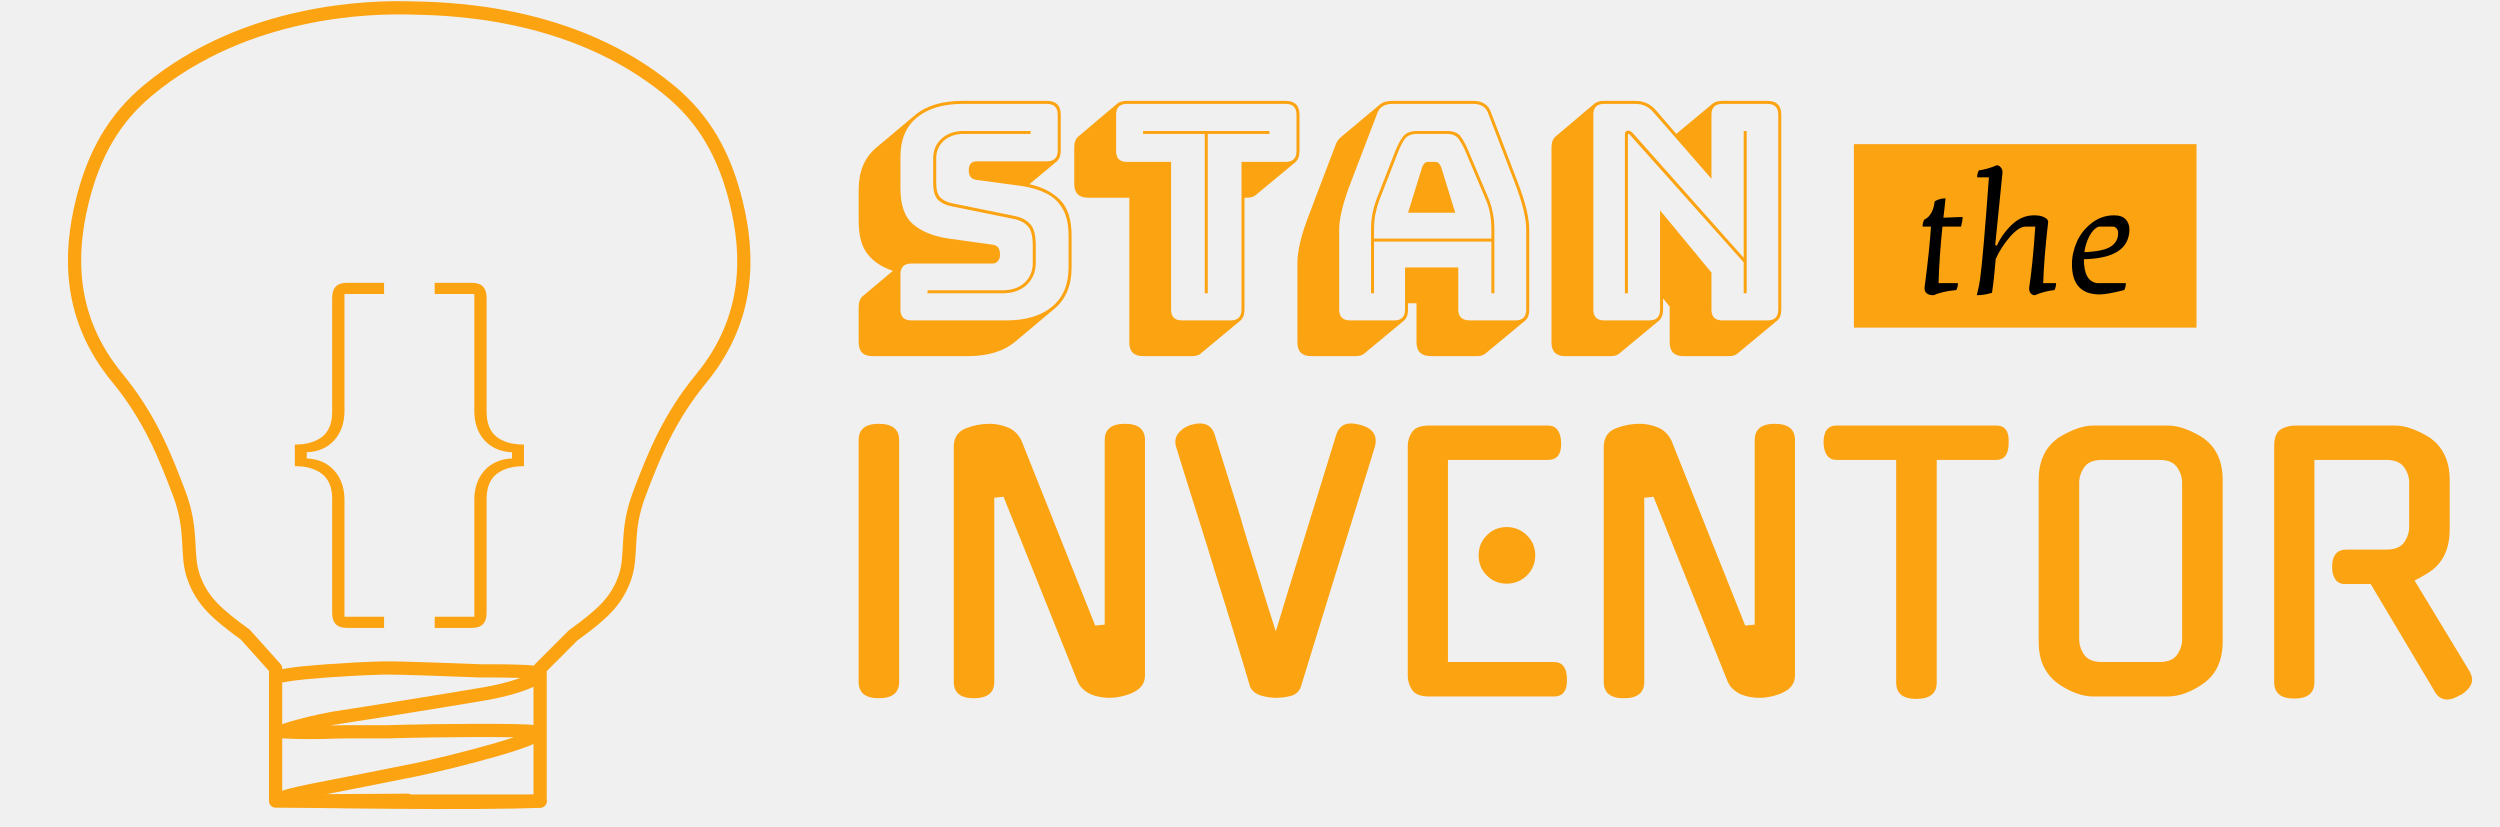
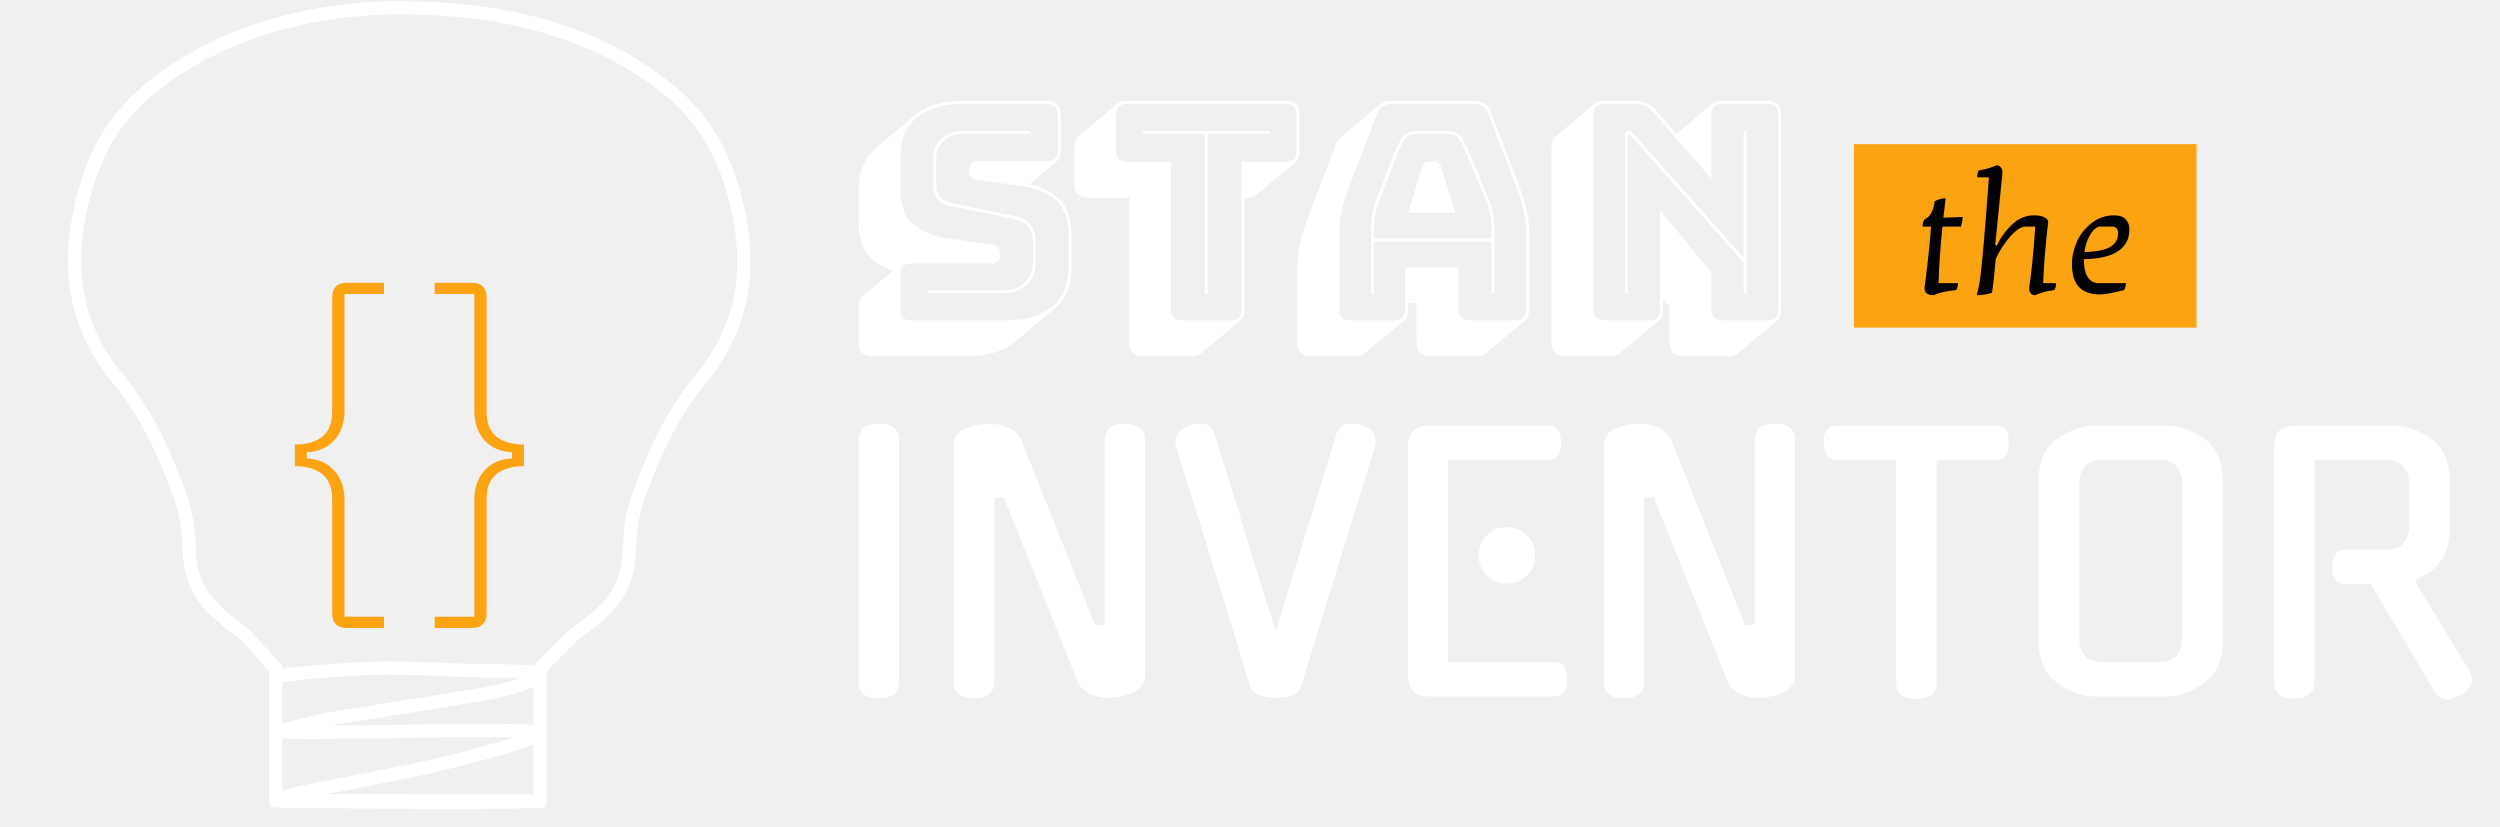
<svg xmlns="http://www.w3.org/2000/svg" width="4096" height="1354.34" viewBox="115 15 1200 500" preserveAspectRatio="xMidYMid meet">
  <g transform="matrix(1, 0, 0, 1, 306.4248, 599.6243)">
-     <path d="M-100.37,-579.84 C-120.81,-580.33 -198.02,-579.84 -258.02,-529.96 C-278.06,-513.29 -290.81,-491.87 -298.02,-461.78 C-305.23,-431.69 -306.92,-392.94 -276.54,-356.04 C-256.54,-331.75 -247.43,-308.05 -239.19,-286.36 C-230.34,-263.04 -235.44,-249.54 -230.34,-235.39 C-225.25,-221.24 -216.6,-213.41 -199.19,-200.81 L-180.81,-180.33 L-180.81,-100.08 L-100.81,-100.57 L-100.81,-100.08 L-20.81,-100.08 L-20.81,-180.33 L-0.81,-200.33 C16.6,-212.93 25.25,-220.75 30.34,-234.9 C35.43,-249.06 30.34,-262.56 39.19,-285.87 C47.43,-307.56 56.54,-331.27 76.54,-355.56 C106.92,-392.45 105.23,-431.21 98.02,-461.3 C90.81,-491.38 78.06,-512.81 58.02,-529.47 C-1.98,-579.36 -79.92,-579.36 -100.37,-579.84 Z" fill-rule="evenodd" style="fill:none;stroke:#FCA311;stroke-linecap:round;stroke-linejoin:round;stroke-width:8;" />
+     <path d="M-100.37,-579.84 C-120.81,-580.33 -198.02,-579.84 -258.02,-529.96 C-278.06,-513.29 -290.81,-491.87 -298.02,-461.78 C-305.23,-431.69 -306.92,-392.94 -276.54,-356.04 C-256.54,-331.75 -247.43,-308.05 -239.19,-286.36 C-230.34,-263.04 -235.44,-249.54 -230.34,-235.39 C-225.25,-221.24 -216.6,-213.41 -199.19,-200.81 L-180.81,-180.33 L-180.81,-100.08 L-100.81,-100.57 L-100.81,-100.08 L-20.81,-100.08 L-20.81,-180.33 L-0.81,-200.33 C16.6,-212.93 25.25,-220.75 30.34,-234.9 C35.43,-249.06 30.34,-262.56 39.19,-285.87 C47.43,-307.56 56.54,-331.27 76.54,-355.56 C106.92,-392.45 105.23,-431.21 98.02,-461.3 C90.81,-491.38 78.06,-512.81 58.02,-529.47 C-1.98,-579.36 -79.92,-579.36 -100.37,-579.84 Z" fill-rule="evenodd" style="fill:none;stroke:#FFF;stroke-linecap:round;stroke-linejoin:round;stroke-width:8;" />
    <g transform="matrix(1.040587, 0, 0, 1.040587, -99.88651, -303.9516)">
      <path d="M-36.42,95.26 Q-44.88,95.26 -44.88,86.59 L-44.88,20.43 Q-44.88,10.4 -50.71,5.82 Q-56.49,1.24 -66.58,1.24 L-66.58,-11.31 Q-56.49,-11.31 -50.71,-15.83 Q-44.88,-20.41 -44.88,-30.5 L-44.88,-96.6 Q-44.88,-105.33 -36.42,-105.33 L-14.72,-105.33 L-14.72,-98.84 L-37.73,-98.84 L-37.73,-30.94 Q-37.73,-20.41 -43.68,-13.81 Q-49.57,-7.27 -59.66,-6.83 L-59.66,-3.23 Q-49.57,-2.8 -43.68,3.8 Q-37.73,10.4 -37.73,20.87 L-37.73,88.77 L-14.72,88.77 L-14.72,95.26 L-36.42,95.26 ZM36.43,-105.33 Q44.88,-105.33 44.88,-96.6 L44.88,-30.5 Q44.88,-20.41 50.66,-15.83 Q56.5,-11.31 66.59,-11.31 L66.59,1.24 Q56.5,1.24 50.66,5.82 Q44.88,10.4 44.88,20.43 L44.88,86.59 Q44.88,95.26 36.43,95.26 L14.72,95.26 L14.72,88.77 L37.74,88.77 L37.74,20.87 Q37.74,10.4 43.63,3.8 Q49.57,-2.8 59.66,-3.23 L59.66,-6.83 Q49.57,-7.27 43.63,-13.81 Q37.74,-20.41 37.74,-30.94 L37.74,-98.84 L14.72,-98.84 L14.72,-105.33 L36.43,-105.33 Z" fill="#FCA311" />
    </g>
    <g transform="matrix(1.552987, 0.000000007602128, -0.000000007602128, 1.552987, 452.3615, -456.3102)">
-       <path d="M-175.23,56.09 Q-180.61,56.09 -180.61,50.72 L-180.61,37.02 Q-180.61,34.07 -178.98,32.67 L-167.25,22.84 Q-173.49,20.86 -177.06,16.46 Q-180.61,12.05 -180.61,3.5 L-180.61,-8.79 Q-180.61,-19.31 -173.83,-25.06 L-158.59,-37.84 Q-152.04,-43.33 -140.09,-43.33 L-107.29,-43.33 Q-101.91,-43.33 -101.91,-37.96 L-101.91,-24 Q-101.91,-21.09 -103.54,-19.69 L-114.1,-10.88 Q-106.6,-9.25 -102.14,-4.73 Q-97.68,-0.24 -97.68,9.25 L-97.68,21.55 Q-97.68,32.21 -104.6,37.82 L-119.7,50.49 Q-126.39,56.09 -138.23,56.09 L-175.23,56.09 ZM-123.1,42.17 Q-111.75,42.17 -105.32,36.85 Q-98.85,31.5 -98.85,21.55 L-98.85,9.25 Q-98.85,2.7 -101.14,-1.27 Q-103.43,-5.27 -107.55,-7.3 Q-111.64,-9.36 -117.13,-10.19 L-134.6,-12.54 Q-137.74,-12.88 -137.74,-16.28 Q-137.74,-19.8 -134.6,-19.8 L-107.29,-19.8 Q-103.09,-19.8 -103.09,-24 L-103.09,-37.96 Q-103.09,-42.16 -107.29,-42.16 L-140.09,-42.16 Q-151.47,-42.16 -157.9,-36.87 Q-164.34,-31.61 -164.34,-21.54 L-164.34,-9.25 Q-164.34,0.59 -159.36,4.76 Q-154.39,8.91 -146.18,10.2 L-128.62,12.66 Q-127.11,12.77 -126.33,13.71 Q-125.56,14.63 -125.56,16.63 Q-125.56,18.03 -126.33,19.03 Q-127.11,20.03 -128.62,20.03 L-160.13,20.03 Q-164.34,20.03 -164.34,24.24 L-164.34,37.96 Q-164.34,42.17 -160.13,42.17 L-123.1,42.17 ZM-113.64,-30.47 L-139.63,-30.47 Q-144.55,-30.47 -147.49,-27.75 Q-150.41,-25.06 -150.41,-20.97 L-150.41,-11.36 Q-150.41,-7.28 -148.78,-5.67 Q-147.12,-4.1 -144.43,-3.5 L-119.7,1.53 Q-116.21,2.22 -113.92,4.51 Q-111.64,6.79 -111.64,13 L-111.64,19.8 Q-111.64,24.95 -115.15,28.3 Q-118.67,31.61 -124.65,31.61 L-153.79,31.61 L-153.79,30.44 L-124.65,30.44 Q-119.13,30.44 -115.98,27.47 Q-112.81,24.49 -112.81,19.8 L-112.81,13 Q-112.81,7.51 -114.75,5.45 Q-116.67,3.39 -119.96,2.7 L-144.66,-2.33 Q-147.69,-2.93 -149.64,-4.73 Q-151.58,-6.56 -151.58,-11.36 L-151.58,-20.97 Q-151.58,-25.66 -148.3,-28.64 Q-145.01,-31.61 -139.63,-31.61 L-113.64,-31.61 L-113.64,-30.47 ZM-50.84,56.09 L-69.83,56.09 Q-75.21,56.09 -75.21,50.72 L-75.21,-5.62 L-91.25,-5.62 Q-96.65,-5.62 -96.65,-11.02 L-96.65,-25.18 Q-96.65,-28.12 -94.99,-29.52 L-79.89,-42.28 Q-78.61,-43.33 -76.15,-43.33 L-14.3,-43.33 Q-8.92,-43.33 -8.92,-37.96 L-8.92,-23.78 Q-8.92,-20.86 -10.55,-19.43 L-25.79,-6.79 Q-26.96,-5.62 -29.42,-5.62 L-30.34,-5.62 L-30.34,37.96 Q-30.34,40.88 -32,42.28 L-47.21,54.92 Q-48.38,56.09 -50.84,56.09 ZM-35.74,42.17 Q-31.51,42.17 -31.51,37.96 L-31.51,-19.57 L-14.3,-19.57 Q-10.09,-19.57 -10.09,-23.78 L-10.09,-37.96 Q-10.09,-42.16 -14.3,-42.16 L-76.15,-42.16 Q-80.35,-42.16 -80.35,-37.96 L-80.35,-23.78 Q-80.35,-19.57 -76.15,-19.57 L-58.93,-19.57 L-58.93,37.96 Q-58.93,42.17 -54.7,42.17 L-35.74,42.17 ZM-45.81,31.61 L-45.81,-30.47 L-69.83,-30.47 L-69.83,-31.61 L-20.62,-31.61 L-20.62,-30.47 L-44.64,-30.47 L-44.64,31.61 L-45.81,31.61 ZM16.49,54.92 Q15.32,56.09 12.86,56.09 L-4.35,56.09 Q-9.73,56.09 -9.73,50.72 L-9.73,19.8 Q-9.73,16.17 -8.61,11.54 Q-7.5,6.91 -5.04,0.59 L5.03,-25.89 Q5.37,-26.95 5.88,-27.69 Q6.43,-28.46 7.03,-29.04 L7.14,-29.15 L22.13,-41.7 Q23.87,-43.33 27.27,-43.33 L58.78,-43.33 Q64.16,-43.33 65.7,-38.76 L75.88,-12.19 Q78.34,-5.85 79.46,-1.21 Q80.57,3.39 80.57,7.02 L80.57,37.96 Q80.57,40.88 78.94,42.28 L63.7,54.92 Q62.53,56.09 60.07,56.09 L42.4,56.09 Q36.65,56.09 36.65,50.72 L36.65,35.5 L33.36,35.5 L33.36,37.96 Q33.36,40.88 31.73,42.28 L16.49,54.92 ZM32.19,37.96 L32.19,21.55 L52.92,21.55 L52.92,37.96 Q52.92,42.17 57.5,42.17 L75.17,42.17 Q79.4,42.17 79.4,37.96 L79.4,7.02 Q79.4,3.5 78.29,-1.04 Q77.17,-5.62 74.83,-11.71 L64.65,-38.3 Q63.36,-42.16 58.78,-42.16 L27.27,-42.16 Q22.58,-42.16 21.3,-38.3 L11.12,-11.71 Q8.77,-5.62 7.66,-1.04 Q6.54,3.5 6.54,7.02 L6.54,37.96 Q6.54,42.17 10.77,42.17 L27.99,42.17 Q32.19,42.17 32.19,37.96 ZM66.99,31.61 L65.82,31.61 L65.82,11.48 L20.12,11.48 L20.12,31.61 L18.95,31.61 L18.95,6.68 Q18.95,3.39 19.47,0.65 Q20.01,-2.1 20.95,-4.67 L28.44,-23.89 Q29.73,-27.18 31.36,-29.38 Q33.02,-31.61 36.99,-31.61 L48.49,-31.61 Q52.35,-31.61 53.92,-29.38 Q55.5,-27.18 56.9,-23.78 L64.99,-4.67 Q65.93,-2.1 66.45,0.65 Q66.99,3.39 66.99,6.68 L66.99,31.61 ZM20.12,10.31 L65.82,10.31 L65.82,6.68 Q65.82,3.5 65.33,0.82 Q64.88,-1.87 63.93,-4.22 L55.87,-23.32 Q54.58,-26.35 53.15,-28.41 Q51.75,-30.47 48.49,-30.47 L36.99,-30.47 Q33.48,-30.47 32.08,-28.46 Q30.68,-26.46 29.5,-23.43 L22.01,-4.22 Q21.18,-1.87 20.64,0.82 Q20.12,3.5 20.12,6.68 L20.12,10.31 ZM38.88,-17.57 Q39.68,-19.57 41.11,-19.57 L44.03,-19.57 Q45.43,-19.57 46.26,-17.57 L51.75,0.24 L33.36,0.24 L38.88,-17.57 ZM131.06,42.28 L115.82,54.92 Q114.65,56.09 112.19,56.09 L94.63,56.09 Q89.23,56.09 89.23,50.72 L89.23,-25.18 Q89.23,-28.12 90.89,-29.52 L105.99,-42.28 Q107.27,-43.33 109.73,-43.33 L121.91,-43.33 Q126.6,-43.33 129.78,-39.82 L137.84,-30.47 L152.02,-42.28 Q153.31,-43.33 155.77,-43.33 L173.33,-43.33 Q178.73,-43.33 178.73,-37.96 L178.73,37.96 Q178.73,40.88 177.07,42.28 L161.86,54.92 Q160.69,56.09 158.23,56.09 L140.64,56.09 Q135.27,56.09 135.27,50.72 L135.27,36.79 L132.69,33.62 L132.69,37.96 Q132.69,40.88 131.06,42.28 ZM127.32,42.17 Q131.52,42.17 131.52,37.96 L131.52,-0.7 L151.54,23.55 L151.54,37.96 Q151.54,42.17 155.77,42.17 L173.33,42.17 Q177.56,42.17 177.56,37.96 L177.56,-37.96 Q177.56,-42.16 173.33,-42.16 L155.77,-42.16 Q151.54,-42.16 151.54,-37.96 L151.54,-12.99 L128.83,-39.02 Q126.15,-42.16 121.91,-42.16 L109.73,-42.16 Q105.53,-42.16 105.53,-37.96 L105.53,37.96 Q105.53,42.17 109.73,42.17 L127.32,42.17 ZM120.97,-30.7 L164.09,17.8 L164.09,-31.61 L165.26,-31.61 L165.26,31.61 L164.09,31.61 L164.09,19.55 L119.8,-30.09 Q119.45,-30.47 119.23,-30.47 Q119,-30.47 119,-30.09 L119,31.61 L117.82,31.61 L117.82,-30.32 Q117.82,-31.75 119.23,-31.75 Q119.91,-31.75 120.97,-30.7 Z" fill="#FCA311" />
+       <path d="M-175.23,56.09 Q-180.61,56.09 -180.61,50.72 L-180.61,37.02 Q-180.61,34.07 -178.98,32.67 L-167.25,22.84 Q-173.49,20.86 -177.06,16.46 Q-180.61,12.05 -180.61,3.5 L-180.61,-8.79 Q-180.61,-19.31 -173.83,-25.06 L-158.59,-37.84 Q-152.04,-43.33 -140.09,-43.33 L-107.29,-43.33 Q-101.91,-43.33 -101.91,-37.96 L-101.91,-24 Q-101.91,-21.09 -103.54,-19.69 L-114.1,-10.88 Q-106.6,-9.25 -102.14,-4.73 Q-97.68,-0.24 -97.68,9.25 L-97.68,21.55 Q-97.68,32.21 -104.6,37.82 L-119.7,50.49 Q-126.39,56.09 -138.23,56.09 L-175.23,56.09 ZM-123.1,42.17 Q-111.75,42.17 -105.32,36.85 Q-98.85,31.5 -98.85,21.55 L-98.85,9.25 Q-98.85,2.7 -101.14,-1.27 Q-103.43,-5.27 -107.55,-7.3 Q-111.64,-9.36 -117.13,-10.19 L-134.6,-12.54 Q-137.74,-12.88 -137.74,-16.28 Q-137.74,-19.8 -134.6,-19.8 L-107.29,-19.8 Q-103.09,-19.8 -103.09,-24 L-103.09,-37.96 Q-103.09,-42.16 -107.29,-42.16 L-140.09,-42.16 Q-151.47,-42.16 -157.9,-36.87 Q-164.34,-31.61 -164.34,-21.54 L-164.34,-9.25 Q-164.34,0.59 -159.36,4.76 Q-154.39,8.91 -146.18,10.2 L-128.62,12.66 Q-127.11,12.77 -126.33,13.71 Q-125.56,14.63 -125.56,16.63 Q-125.56,18.03 -126.33,19.03 Q-127.11,20.03 -128.62,20.03 L-160.13,20.03 Q-164.34,20.03 -164.34,24.24 L-164.34,37.96 Q-164.34,42.17 -160.13,42.17 L-123.1,42.17 ZM-113.64,-30.47 L-139.63,-30.47 Q-144.55,-30.47 -147.49,-27.75 Q-150.41,-25.06 -150.41,-20.97 L-150.41,-11.36 Q-150.41,-7.28 -148.78,-5.67 Q-147.12,-4.1 -144.43,-3.5 L-119.7,1.53 Q-116.21,2.22 -113.92,4.51 Q-111.64,6.79 -111.64,13 L-111.64,19.8 Q-111.64,24.95 -115.15,28.3 Q-118.67,31.61 -124.65,31.61 L-153.79,31.61 L-153.79,30.44 L-124.65,30.44 Q-119.13,30.44 -115.98,27.47 Q-112.81,24.49 -112.81,19.8 L-112.81,13 Q-112.81,7.51 -114.75,5.45 Q-116.67,3.39 -119.96,2.7 L-144.66,-2.33 Q-147.69,-2.93 -149.64,-4.73 Q-151.58,-6.56 -151.58,-11.36 L-151.58,-20.97 Q-151.58,-25.66 -148.3,-28.64 Q-145.01,-31.61 -139.63,-31.61 L-113.64,-31.61 L-113.64,-30.47 ZM-50.84,56.09 L-69.83,56.09 Q-75.21,56.09 -75.21,50.72 L-75.21,-5.62 L-91.25,-5.62 Q-96.65,-5.62 -96.65,-11.02 L-96.65,-25.18 Q-96.65,-28.12 -94.99,-29.52 L-79.89,-42.28 Q-78.61,-43.33 -76.15,-43.33 L-14.3,-43.33 Q-8.92,-43.33 -8.92,-37.96 L-8.92,-23.78 Q-8.92,-20.86 -10.55,-19.43 L-25.79,-6.79 Q-26.96,-5.62 -29.42,-5.62 L-30.34,-5.62 L-30.34,37.96 Q-30.34,40.88 -32,42.28 L-47.21,54.92 Q-48.38,56.09 -50.84,56.09 ZM-35.74,42.17 Q-31.51,42.17 -31.51,37.96 L-31.51,-19.57 L-14.3,-19.57 Q-10.09,-19.57 -10.09,-23.78 L-10.09,-37.96 Q-10.09,-42.16 -14.3,-42.16 L-76.15,-42.16 Q-80.35,-42.16 -80.35,-37.96 L-80.35,-23.78 Q-80.35,-19.57 -76.15,-19.57 L-58.93,-19.57 L-58.93,37.96 Q-58.93,42.17 -54.7,42.17 L-35.74,42.17 ZM-45.81,31.61 L-45.81,-30.47 L-69.83,-30.47 L-69.83,-31.61 L-20.62,-31.61 L-20.62,-30.47 L-44.64,-30.47 L-44.64,31.61 L-45.81,31.61 ZM16.49,54.92 Q15.32,56.09 12.86,56.09 L-4.35,56.09 Q-9.73,56.09 -9.73,50.72 L-9.73,19.8 Q-9.73,16.17 -8.61,11.54 Q-7.5,6.91 -5.04,0.59 L5.03,-25.89 Q5.37,-26.95 5.88,-27.69 Q6.43,-28.46 7.03,-29.04 L7.14,-29.15 L22.13,-41.7 Q23.87,-43.33 27.27,-43.33 L58.78,-43.33 Q64.16,-43.33 65.7,-38.76 L75.88,-12.19 Q78.34,-5.85 79.46,-1.21 Q80.57,3.39 80.57,7.02 L80.57,37.96 Q80.57,40.88 78.94,42.28 L63.7,54.92 Q62.53,56.09 60.07,56.09 L42.4,56.09 Q36.65,56.09 36.65,50.72 L36.65,35.5 L33.36,35.5 L33.36,37.96 Q33.36,40.88 31.73,42.28 L16.49,54.92 ZM32.19,37.96 L32.19,21.55 L52.92,21.55 L52.92,37.96 Q52.92,42.17 57.5,42.17 L75.17,42.17 Q79.4,42.17 79.4,37.96 L79.4,7.02 Q79.4,3.5 78.29,-1.04 Q77.17,-5.62 74.83,-11.71 L64.65,-38.3 Q63.36,-42.16 58.78,-42.16 L27.27,-42.16 Q22.58,-42.16 21.3,-38.3 L11.12,-11.71 Q8.77,-5.62 7.66,-1.04 Q6.54,3.5 6.54,7.02 L6.54,37.96 Q6.54,42.17 10.77,42.17 L27.99,42.17 Q32.19,42.17 32.19,37.96 ZM66.99,31.61 L65.82,31.61 L65.82,11.48 L20.12,11.48 L20.12,31.61 L18.95,31.61 L18.95,6.68 Q18.95,3.39 19.47,0.65 Q20.01,-2.1 20.95,-4.67 L28.44,-23.89 Q29.73,-27.18 31.36,-29.38 Q33.02,-31.61 36.99,-31.61 L48.49,-31.61 Q52.35,-31.61 53.92,-29.38 Q55.5,-27.18 56.9,-23.78 L64.99,-4.67 Q65.93,-2.1 66.45,0.65 Q66.99,3.39 66.99,6.68 L66.99,31.61 ZM20.12,10.31 L65.82,10.31 L65.82,6.68 Q65.82,3.5 65.33,0.82 Q64.88,-1.87 63.93,-4.22 L55.87,-23.32 Q54.58,-26.35 53.15,-28.41 Q51.75,-30.47 48.49,-30.47 L36.99,-30.47 Q33.48,-30.47 32.08,-28.46 Q30.68,-26.46 29.5,-23.43 L22.01,-4.22 Q21.18,-1.87 20.64,0.82 Q20.12,3.5 20.12,6.68 L20.12,10.31 ZM38.88,-17.57 Q39.68,-19.57 41.11,-19.57 L44.03,-19.57 Q45.43,-19.57 46.26,-17.57 L51.75,0.24 L33.36,0.24 L38.88,-17.57 ZM131.06,42.28 L115.82,54.92 Q114.65,56.09 112.19,56.09 L94.63,56.09 Q89.23,56.09 89.23,50.72 L89.23,-25.18 Q89.23,-28.12 90.89,-29.52 L105.99,-42.28 Q107.27,-43.33 109.73,-43.33 L121.91,-43.33 Q126.6,-43.33 129.78,-39.82 L137.84,-30.47 L152.02,-42.28 Q153.31,-43.33 155.77,-43.33 L173.33,-43.33 Q178.73,-43.33 178.73,-37.96 L178.73,37.96 Q178.73,40.88 177.07,42.28 L161.86,54.92 Q160.69,56.09 158.23,56.09 L140.64,56.09 Q135.27,56.09 135.27,50.72 L135.27,36.79 L132.69,33.62 L132.69,37.96 Q132.69,40.88 131.06,42.28 ZM127.32,42.17 Q131.52,42.17 131.52,37.96 L131.52,-0.7 L151.54,23.55 L151.54,37.96 Q151.54,42.17 155.77,42.17 L173.33,42.17 Q177.56,42.17 177.56,37.96 L177.56,-37.96 Q177.56,-42.16 173.33,-42.16 L155.77,-42.16 Q151.54,-42.16 151.54,-37.96 L151.54,-12.99 L128.83,-39.02 Q126.15,-42.16 121.91,-42.16 L109.73,-42.16 Q105.53,-42.16 105.53,-37.96 L105.53,37.96 Q105.53,42.17 109.73,42.17 L127.32,42.17 ZM120.97,-30.7 L164.09,17.8 L164.09,-31.61 L165.26,-31.61 L165.26,31.61 L164.09,31.61 L164.09,19.55 L119.8,-30.09 Q119.45,-30.47 119.23,-30.47 Q119,-30.47 119,-30.09 L119,31.61 L117.82,31.61 L117.82,-30.32 Q117.82,-31.75 119.23,-31.75 Q119.91,-31.75 120.97,-30.7 Z" fill="#FFF" />
    </g>
    <g transform="matrix(1, 0, 0, 1, 171.95, 15.0276)" style="isolation: isolate;">
      <rect x="601.91" y="-512.46" width="207.23" height="110.98" style="fill:#FCA311;" />
      <g transform="matrix(1.722286, 0, 0, 1.722286, 705.5208, -453.1895)">
        <path d="M-21.98,-8.85 Q-21.98,-7.5 -22.54,-5.45 L-29.06,-5.45 Q-30.14,4.7 -30.43,14.39 L-23.62,14.39 Q-23.62,15.69 -24.19,16.83 Q-29.12,17.28 -32.18,18.64 Q-35.36,18.64 -35.36,16.09 Q-33.55,2.26 -33.09,-5.45 L-36.04,-5.45 Q-36.04,-6.76 -35.47,-7.89 Q-35.36,-7.96 -35.17,-8.04 Q-34.96,-8.12 -34.39,-8.56 Q-33.83,-9.02 -33.37,-9.64 Q-32.12,-11.4 -31.79,-14.35 Q-29.98,-15.38 -27.98,-15.38 Q-28.28,-12.15 -28.73,-8.58 L-21.98,-8.85 ZM-16.88,-22.75 Q-16.88,-24.06 -16.31,-25.19 Q-13.07,-25.65 -10.02,-27 Q-9.23,-27 -8.6,-26.28 Q-7.97,-25.58 -7.97,-24.46 L-10.53,0.95 L-9.96,1.29 Q-8.2,-2.74 -4.74,-6.07 Q-1.28,-9.42 3.08,-9.42 Q5.19,-9.42 6.43,-8.85 Q7.68,-8.29 7.9,-7.72 L8.08,-7.15 Q6.6,5.38 6.32,14.39 L10.85,14.39 Q10.85,15.69 10.28,16.83 Q6.49,17.28 3.43,18.64 Q2.57,18.64 1.97,18.02 Q1.38,17.39 1.38,16.09 Q2.62,8.16 3.54,-5.45 L0.08,-5.45 Q-2.19,-5.45 -5.31,-1.91 Q-8.42,1.64 -10.35,5.89 Q-10.92,12.92 -11.66,17.79 Q-14.43,18.64 -16.99,18.64 Q-16.08,14.85 -15.86,13.09 Q-14.78,5.27 -12.74,-22.75 L-16.88,-22.75 ZM35.36,14.39 Q35.36,15.69 34.79,16.83 Q28.77,18.36 26.16,18.36 Q16.42,18.36 16.42,7.76 Q16.42,3.84 18.11,-0.04 Q19.81,-3.93 23.3,-6.67 Q26.79,-9.42 31.22,-9.42 Q33.99,-9.42 35.29,-8 Q36.6,-6.58 36.6,-4.55 Q36.6,5.65 20.61,6 Q20.61,13.77 25.25,14.39 L35.36,14.39 ZM32.63,-3.12 Q32.63,-5.01 31.04,-5.45 L25.82,-5.45 Q23.95,-4.72 22.59,-2.2 Q21.23,0.32 20.78,3.51 Q27.3,3.27 29.96,1.61 Q32.63,-0.06 32.63,-3.12 Z" fill="#000000" />
      </g>
    </g>
    <g transform="matrix(1, -0.000000000300346, 0.000000000300346, 1, 652.4379, -235.3913)">
-       <path d="M-456.08,63.19 Q-456.08,73.11 -468.41,73.11 Q-480.59,73.11 -480.59,63.19 L-480.59,-82.98 Q-480.59,-92.89 -468.41,-92.89 Q-456.08,-92.89 -456.08,-82.98 L-456.08,63.19 ZM-331.75,-82.98 Q-331.75,-92.89 -319.56,-92.89 Q-307.38,-92.89 -307.38,-82.98 L-307.38,59.27 Q-307.38,66.51 -315.03,69.79 L-314.83,69.79 Q-318.1,71.25 -321.83,72.05 Q-325.55,72.86 -329.08,72.86 Q-331.75,72.86 -334.61,72.35 Q-337.48,71.85 -340.1,70.74 Q-342.67,69.59 -344.83,67.62 Q-347,65.66 -348.2,62.79 L-392.95,-48.75 L-398.54,-48.15 L-398.54,63.19 Q-398.54,73.11 -410.92,73.11 Q-423.05,73.11 -423.05,63.19 L-423.05,-78.85 Q-423.05,-87.31 -415.65,-90.18 Q-408.86,-92.89 -401.21,-92.89 Q-395.87,-92.89 -390.44,-90.73 Q-384.95,-88.57 -382.03,-82.58 L-337.48,29.17 L-331.75,28.56 L-331.75,-82.98 ZM-228.25,72.86 Q-232.38,72.86 -237.01,71.55 Q-241.64,70.19 -243.7,66.51 Q-248.43,50.41 -253.62,33.5 Q-258.75,16.58 -263.89,0.32 Q-269.68,-18.85 -276.27,-39.59 Q-282.86,-60.33 -288.65,-79.25 Q-289.86,-83.78 -287.19,-87.21 Q-284.52,-90.63 -279.59,-92.24 Q-276.47,-93.1 -274.21,-93.1 Q-267.21,-93.1 -265.15,-86.1 L-249.89,-37.22 Q-247.83,-29.77 -245.06,-20.92 Q-242.24,-12.06 -239.37,-2.75 Q-236.51,6.52 -233.64,15.68 Q-230.72,24.84 -228.25,32.69 Q-224.32,19.7 -219.69,4.55 Q-215.06,-10.6 -210.23,-26.25 Q-205.35,-41.96 -200.62,-57.31 Q-195.89,-72.66 -191.76,-86.1 Q-189.49,-93.1 -182.9,-93.1 Q-180.38,-93.1 -177.11,-92.24 Q-165.79,-89.17 -168.25,-79.25 Q-179.38,-43.21 -190.75,-6.47 Q-202.08,30.22 -213.2,66.51 Q-214.86,70.59 -219.29,71.75 Q-223.72,72.86 -228.25,72.86 ZM-135.45,72.05 Q-143.11,72.05 -145.77,68.13 Q-148.44,64.2 -148.44,59.47 L-148.44,-79.45 Q-148.44,-84.24 -145.77,-88.01 Q-143.11,-91.84 -135.45,-91.84 L-63.73,-91.84 Q-56.08,-91.84 -55.67,-81.52 Q-55.27,-71.05 -63.73,-71.05 L-124.13,-71.05 L-124.13,51.21 L-60,51.21 Q-52.35,51.21 -52.15,61.33 Q-51.75,72.05 -60,72.05 L-135.45,72.05 ZM-71.33,-13.32 Q-71.33,-6.07 -76.41,-1.13 Q-81.45,3.8 -88.64,3.8 Q-95.69,3.8 -100.62,-1.13 Q-105.56,-6.07 -105.56,-13.32 Q-105.56,-20.51 -100.62,-25.45 Q-95.69,-30.43 -88.64,-30.43 Q-81.45,-30.43 -76.41,-25.45 Q-71.33,-20.51 -71.33,-13.32 ZM61.42,-82.98 Q61.42,-92.89 73.6,-92.89 Q85.78,-92.89 85.78,-82.98 L85.78,59.27 Q85.78,66.51 78.13,69.79 L78.33,69.79 Q75.06,71.25 71.33,72.05 Q67.61,72.86 64.08,72.86 Q61.42,72.86 58.55,72.35 Q55.68,71.85 53.06,70.74 Q50.49,69.59 48.33,67.62 Q46.17,65.66 44.96,62.79 L0.21,-48.75 L-5.38,-48.15 L-5.38,63.19 Q-5.38,73.11 -17.76,73.11 Q-29.89,73.11 -29.89,63.19 L-29.89,-78.85 Q-29.89,-87.31 -22.49,-90.18 Q-15.7,-92.89 -8.04,-92.89 Q-2.71,-92.89 2.73,-90.73 Q8.21,-88.57 11.13,-82.58 L55.68,29.17 L61.42,28.56 L61.42,-82.98 ZM171.51,63.6 Q171.51,73.51 159.17,73.51 Q146.99,73.51 146.99,63.6 L146.99,-71.05 L110.9,-71.05 Q103.5,-71.05 103.05,-81.52 Q103.05,-91.84 110.9,-91.84 L207.6,-91.84 Q215.45,-91.84 215.04,-81.52 Q215.04,-71.05 207.6,-71.05 L171.51,-71.05 L171.51,63.6 ZM311.3,-91.84 Q316.64,-91.84 322.43,-89.57 Q328.22,-87.31 333.55,-83.78 L333.35,-83.78 Q338.74,-79.91 341.61,-73.62 Q344.48,-67.32 344.48,-59.07 L344.48,38.88 Q344.48,55.54 333.35,63.8 Q328.02,67.72 322.33,69.89 Q316.64,72.05 311.3,72.05 L266.36,72.05 Q261.02,72.05 255.33,69.89 Q249.65,67.72 244.31,63.8 Q238.92,59.67 236.06,53.63 Q233.19,47.54 233.19,38.88 L233.19,-59.07 Q233.19,-67.32 236.06,-73.62 Q238.92,-79.91 244.31,-83.78 L244.11,-83.78 Q249.44,-87.31 255.23,-89.57 Q261.02,-91.84 266.36,-91.84 L311.3,-91.84 ZM306.17,51.21 Q313.77,51.21 316.84,46.88 Q319.96,42.56 319.96,37.22 L319.96,-57.21 Q319.96,-62.34 316.84,-66.67 Q313.77,-71.05 306.17,-71.05 L271.49,-71.05 Q263.89,-71.05 260.77,-66.67 Q257.7,-62.34 257.7,-57.21 L257.7,37.22 Q257.7,42.56 260.77,46.88 Q263.89,51.21 271.49,51.21 L306.17,51.21 ZM433.98,4 L418.08,4 Q414.6,4 412.64,1.23 Q410.68,-1.54 410.68,-6.27 Q410.68,-16.79 419.33,-16.79 L443.44,-16.79 Q451.09,-16.79 454.17,-21.12 Q457.29,-25.45 457.29,-30.63 L457.29,-57.21 Q457.29,-62.34 454.17,-66.67 Q451.09,-71.05 443.44,-71.05 L399.96,-71.05 L399.96,63.39 Q399.96,73.31 387.77,73.31 Q375.64,73.31 375.64,63.39 L375.64,-79.45 Q375.64,-86.9 379.42,-89.37 Q383.24,-91.84 388.63,-91.84 L448.63,-91.84 Q453.96,-91.84 459.75,-89.57 Q465.54,-87.31 470.88,-83.78 L470.67,-83.78 Q476.01,-79.91 478.88,-73.62 Q481.8,-67.32 481.8,-59.07 L481.8,-28.97 Q481.8,-12.26 470.67,-4 Q468.41,-2.39 465.79,-0.93 Q463.23,0.53 460.56,1.94 L493.58,56.4 Q494.18,57.4 494.78,59.07 Q495.39,60.73 495.39,61.73 Q495.39,66.72 488.39,71.25 L488.39,71.04 Q483.66,73.91 480.34,73.91 Q475.61,73.91 472.74,69.18 L472.94,69.38 L433.98,4 Z" fill="#FCA311" />
+       <path d="M-456.08,63.19 Q-456.08,73.11 -468.41,73.11 Q-480.59,73.11 -480.59,63.19 L-480.59,-82.98 Q-480.59,-92.89 -468.41,-92.89 Q-456.08,-92.89 -456.08,-82.98 L-456.08,63.19 ZM-331.75,-82.98 Q-331.75,-92.89 -319.56,-92.89 Q-307.38,-92.89 -307.38,-82.98 L-307.38,59.27 Q-307.38,66.51 -315.03,69.79 L-314.83,69.79 Q-318.1,71.25 -321.83,72.05 Q-325.55,72.86 -329.08,72.86 Q-331.75,72.86 -334.61,72.35 Q-337.48,71.85 -340.1,70.74 Q-342.67,69.59 -344.83,67.62 Q-347,65.66 -348.2,62.79 L-392.95,-48.75 L-398.54,-48.15 L-398.54,63.19 Q-398.54,73.11 -410.92,73.11 Q-423.05,73.11 -423.05,63.19 L-423.05,-78.85 Q-423.05,-87.31 -415.65,-90.18 Q-408.86,-92.89 -401.21,-92.89 Q-395.87,-92.89 -390.44,-90.73 Q-384.95,-88.57 -382.03,-82.58 L-337.48,29.17 L-331.75,28.56 L-331.75,-82.98 ZM-228.25,72.86 Q-232.38,72.86 -237.01,71.55 Q-241.64,70.19 -243.7,66.51 Q-248.43,50.41 -253.62,33.5 Q-258.75,16.58 -263.89,0.32 Q-269.68,-18.85 -276.27,-39.59 Q-282.86,-60.33 -288.65,-79.25 Q-289.86,-83.78 -287.19,-87.21 Q-284.52,-90.63 -279.59,-92.24 Q-276.47,-93.1 -274.21,-93.1 Q-267.21,-93.1 -265.15,-86.1 L-249.89,-37.22 Q-247.83,-29.77 -245.06,-20.92 Q-242.24,-12.06 -239.37,-2.75 Q-236.51,6.52 -233.64,15.68 Q-230.72,24.84 -228.25,32.69 Q-224.32,19.7 -219.69,4.55 Q-215.06,-10.6 -210.23,-26.25 Q-205.35,-41.96 -200.62,-57.31 Q-195.89,-72.66 -191.76,-86.1 Q-189.49,-93.1 -182.9,-93.1 Q-180.38,-93.1 -177.11,-92.24 Q-165.79,-89.17 -168.25,-79.25 Q-179.38,-43.21 -190.75,-6.47 Q-202.08,30.22 -213.2,66.51 Q-214.86,70.59 -219.29,71.75 Q-223.72,72.86 -228.25,72.86 ZM-135.45,72.05 Q-143.11,72.05 -145.77,68.13 Q-148.44,64.2 -148.44,59.47 L-148.44,-79.45 Q-148.44,-84.24 -145.77,-88.01 Q-143.11,-91.84 -135.45,-91.84 L-63.73,-91.84 Q-56.08,-91.84 -55.67,-81.52 Q-55.27,-71.05 -63.73,-71.05 L-124.13,-71.05 L-124.13,51.21 L-60,51.21 Q-52.35,51.21 -52.15,61.33 Q-51.75,72.05 -60,72.05 L-135.45,72.05 ZM-71.33,-13.32 Q-71.33,-6.07 -76.41,-1.13 Q-81.45,3.8 -88.64,3.8 Q-95.69,3.8 -100.62,-1.13 Q-105.56,-6.07 -105.56,-13.32 Q-105.56,-20.51 -100.62,-25.45 Q-95.69,-30.43 -88.64,-30.43 Q-81.45,-30.43 -76.41,-25.45 Q-71.33,-20.51 -71.33,-13.32 ZM61.42,-82.98 Q61.42,-92.89 73.6,-92.89 Q85.78,-92.89 85.78,-82.98 L85.78,59.27 Q85.78,66.51 78.13,69.79 L78.33,69.79 Q75.06,71.25 71.33,72.05 Q67.61,72.86 64.08,72.86 Q61.42,72.86 58.55,72.35 Q55.68,71.85 53.06,70.74 Q50.49,69.59 48.33,67.62 Q46.17,65.66 44.96,62.79 L0.21,-48.75 L-5.38,-48.15 L-5.38,63.19 Q-5.38,73.11 -17.76,73.11 Q-29.89,73.11 -29.89,63.19 L-29.89,-78.85 Q-29.89,-87.31 -22.49,-90.18 Q-15.7,-92.89 -8.04,-92.89 Q-2.71,-92.89 2.73,-90.73 Q8.21,-88.57 11.13,-82.58 L55.68,29.17 L61.42,28.56 L61.42,-82.98 ZM171.51,63.6 Q171.51,73.51 159.17,73.51 Q146.99,73.51 146.99,63.6 L146.99,-71.05 L110.9,-71.05 Q103.5,-71.05 103.05,-81.52 Q103.05,-91.84 110.9,-91.84 L207.6,-91.84 Q215.45,-91.84 215.04,-81.52 Q215.04,-71.05 207.6,-71.05 L171.51,-71.05 L171.51,63.6 ZM311.3,-91.84 Q316.64,-91.84 322.43,-89.57 Q328.22,-87.31 333.55,-83.78 L333.35,-83.78 Q338.74,-79.91 341.61,-73.62 Q344.48,-67.32 344.48,-59.07 L344.48,38.88 Q344.48,55.54 333.35,63.8 Q328.02,67.72 322.33,69.89 Q316.64,72.05 311.3,72.05 L266.36,72.05 Q261.02,72.05 255.33,69.89 Q249.65,67.72 244.31,63.8 Q238.92,59.67 236.06,53.63 Q233.19,47.54 233.19,38.88 L233.19,-59.07 Q233.19,-67.32 236.06,-73.62 Q238.92,-79.91 244.31,-83.78 L244.11,-83.78 Q249.44,-87.31 255.23,-89.57 Q261.02,-91.84 266.36,-91.84 L311.3,-91.84 ZM306.17,51.21 Q313.77,51.21 316.84,46.88 Q319.96,42.56 319.96,37.22 L319.96,-57.21 Q319.96,-62.34 316.84,-66.67 Q313.77,-71.05 306.17,-71.05 L271.49,-71.05 Q263.89,-71.05 260.77,-66.67 Q257.7,-62.34 257.7,-57.21 L257.7,37.22 Q257.7,42.56 260.77,46.88 Q263.89,51.21 271.49,51.21 L306.17,51.21 ZM433.98,4 L418.08,4 Q414.6,4 412.64,1.23 Q410.68,-1.54 410.68,-6.27 Q410.68,-16.79 419.33,-16.79 L443.44,-16.79 Q451.09,-16.79 454.17,-21.12 Q457.29,-25.45 457.29,-30.63 L457.29,-57.21 Q457.29,-62.34 454.17,-66.67 Q451.09,-71.05 443.44,-71.05 L399.96,-71.05 L399.96,63.39 Q399.96,73.31 387.77,73.31 Q375.64,73.31 375.64,63.39 L375.64,-79.45 Q375.64,-86.9 379.42,-89.37 Q383.24,-91.84 388.63,-91.84 L448.63,-91.84 Q453.96,-91.84 459.75,-89.57 Q465.54,-87.31 470.88,-83.78 L470.67,-83.78 Q476.01,-79.91 478.88,-73.62 Q481.8,-67.32 481.8,-59.07 L481.8,-28.97 Q481.8,-12.26 470.67,-4 Q468.41,-2.39 465.79,-0.93 Q463.23,0.53 460.56,1.94 L493.58,56.4 Q494.18,57.4 494.78,59.07 Q495.39,60.73 495.39,61.73 Q495.39,66.72 488.39,71.25 L488.39,71.04 Q483.66,73.91 480.34,73.91 Q475.61,73.91 472.74,69.18 L472.94,69.38 L433.98,4 Z" fill="#FFF" />
    </g>
-     <path d="M-178.43,-175.89 C-178.34,-175.89 -178.43,-175.89 -176.54,-175.89 L-171.4,-176.72 C-164.15,-177.88 -139.09,-179.93 -116.23,-180.56 C-105.32,-180.86 -62.27,-178.94 -57.08,-178.84 L-49.64,-178.84 C-40.84,-178.84 -28.5,-178.56 -24.15,-178.01 C-15.43,-176.91 -29.98,-169.29 -53.49,-165.12 C-65.25,-163.04 -130.72,-152.43 -139.6,-151.2 C-156.42,-148.86 -179.92,-142.15 -176.54,-141.98 C-156.81,-140.99 -143.93,-142.09 -137.08,-141.98 C-133.14,-141.98 -117.35,-141.98 -113.4,-141.98 L-100.99,-142.31 C-89.96,-142.61 -30.48,-143.39 -24.15,-141.98 C-12.06,-139.29 -74.39,-123.48 -95.44,-119.13 C-107.16,-116.7 -146.24,-109.04 -155.22,-107.29 C-173.19,-103.81 -183.38,-100.86 -176.18,-100.33 C-171.59,-99.99 -53.65,-98.23 -20.81,-100.08" fill-rule="evenodd" style="fill:none;stroke:#FCA311;stroke-linecap:round;stroke-linejoin:round;stroke-width:8;" />
+     <path d="M-178.43,-175.89 C-178.34,-175.89 -178.43,-175.89 -176.54,-175.89 L-171.4,-176.72 C-164.15,-177.88 -139.09,-179.93 -116.23,-180.56 C-105.32,-180.86 -62.27,-178.94 -57.08,-178.84 L-49.64,-178.84 C-40.84,-178.84 -28.5,-178.56 -24.15,-178.01 C-15.43,-176.91 -29.98,-169.29 -53.49,-165.12 C-65.25,-163.04 -130.72,-152.43 -139.6,-151.2 C-156.42,-148.86 -179.92,-142.15 -176.54,-141.98 C-156.81,-140.99 -143.93,-142.09 -137.08,-141.98 C-133.14,-141.98 -117.35,-141.98 -113.4,-141.98 L-100.99,-142.31 C-89.96,-142.61 -30.48,-143.39 -24.15,-141.98 C-12.06,-139.29 -74.39,-123.48 -95.44,-119.13 C-107.16,-116.7 -146.24,-109.04 -155.22,-107.29 C-173.19,-103.81 -183.38,-100.86 -176.18,-100.33 C-171.59,-99.99 -53.65,-98.23 -20.81,-100.08" fill-rule="evenodd" style="fill:none;stroke:#FFF;stroke-linecap:round;stroke-linejoin:round;stroke-width:8;" />
  </g>
</svg>
